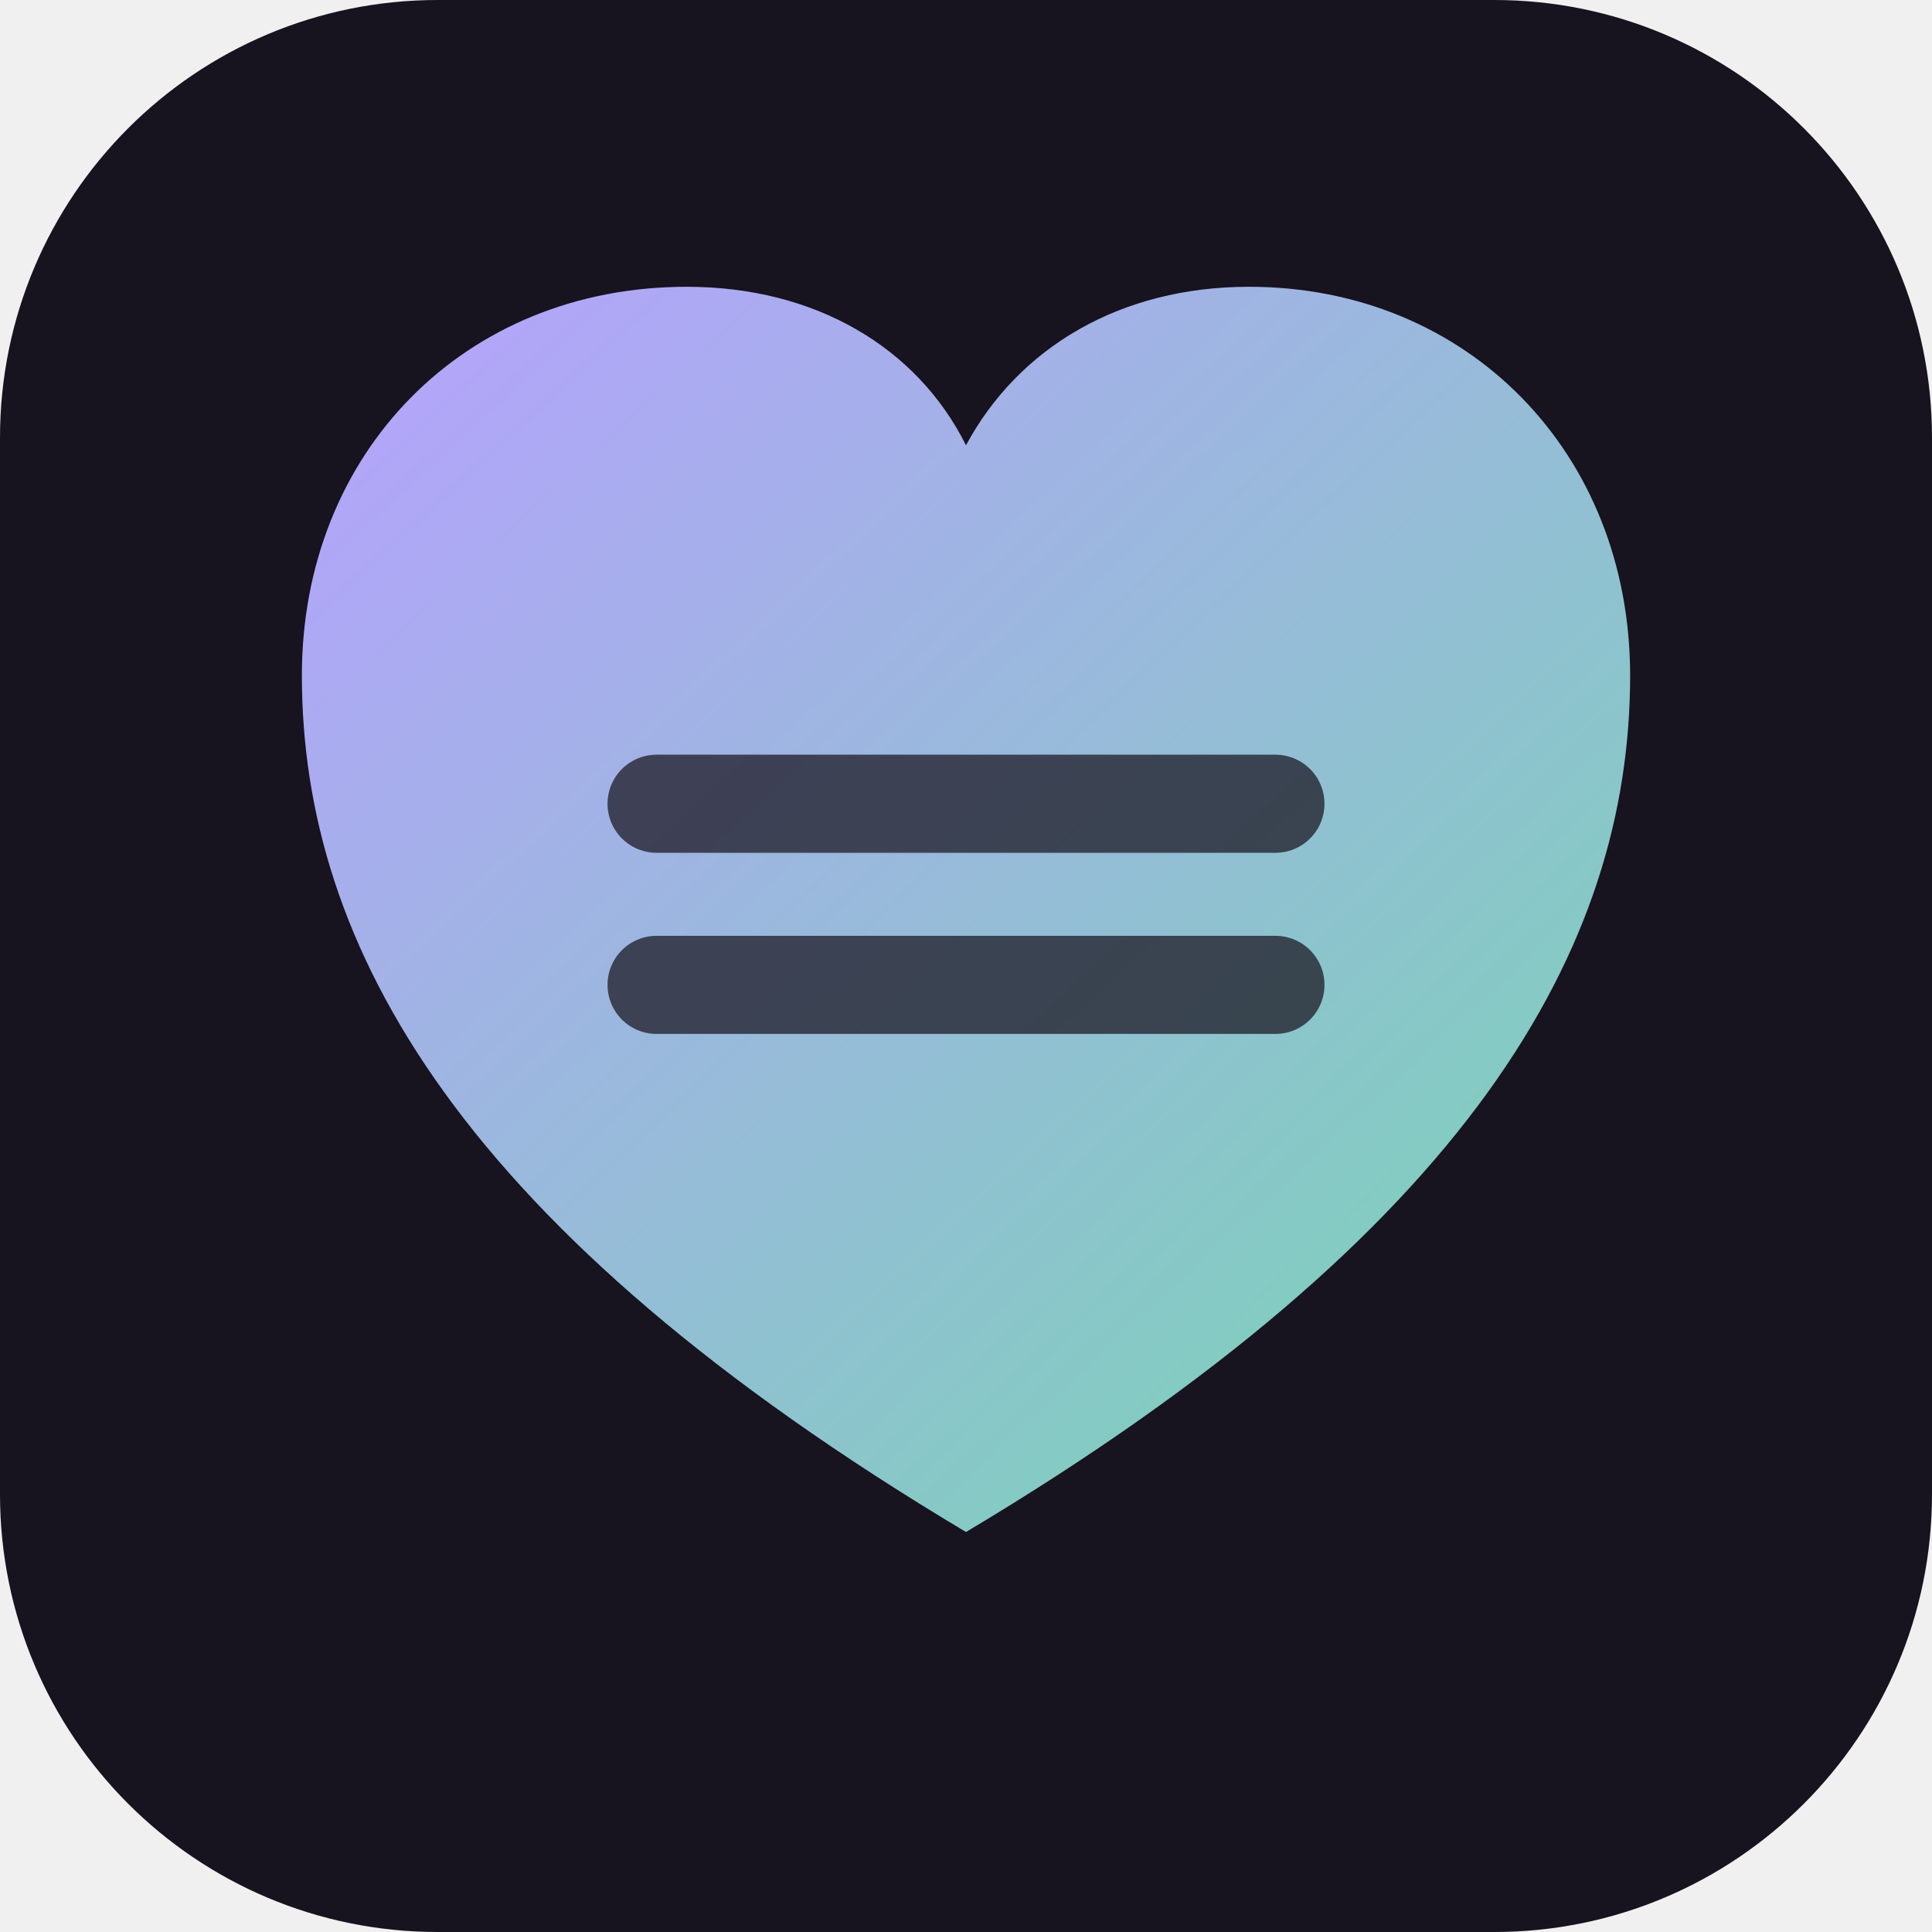
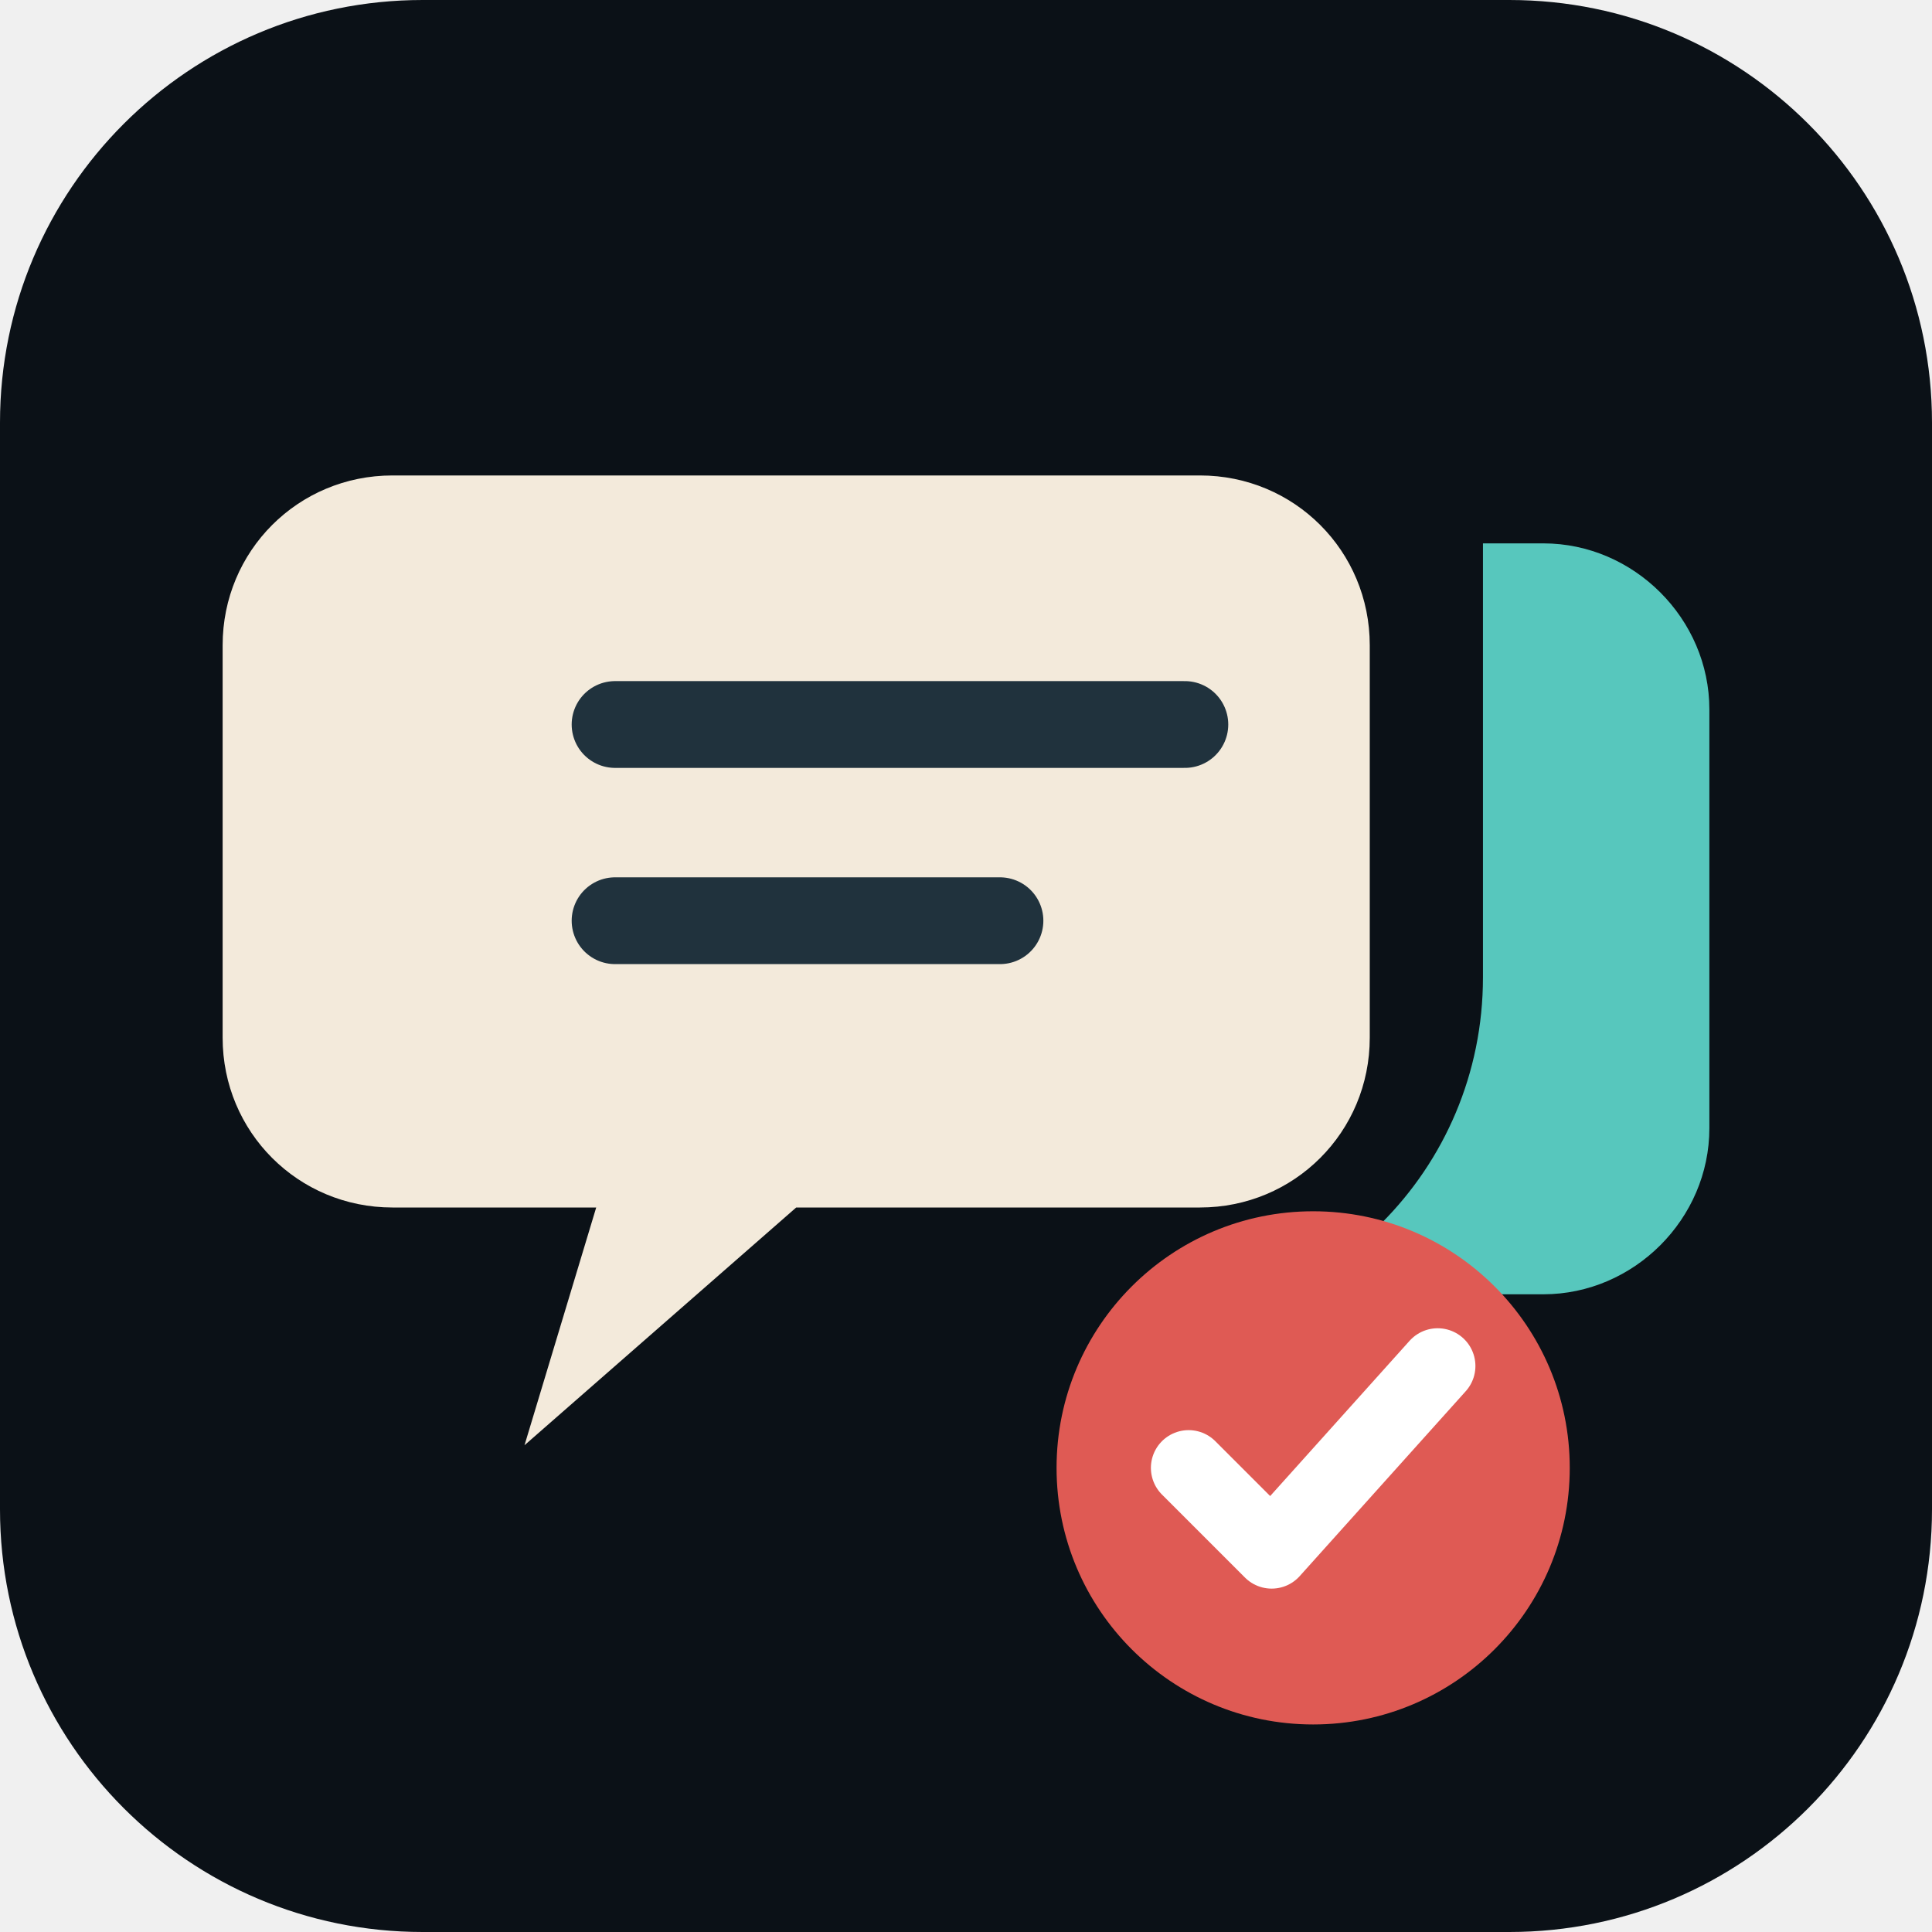
<svg xmlns="http://www.w3.org/2000/svg" viewBox="0 0 512 512">
-   <defs>
-     <linearGradient id="g" x1="0" y1="0" x2="1" y2="1">
-       <stop stop-color="#b7a1ff" />
-       <stop offset="1" stop-color="#75d7b1" />
-     </linearGradient>
-   </defs>
-   <rect width="512" height="512" rx="116" fill="#17131f" />
-   <path d="M256 406C122 326 80 251 80 179c0-59 43-103 102-103 34 0 61 16 74 42 14-26 41-42 75-42 58 0 101 44 101 103 0 72-42 147-176 227Z" fill="url(#g)" />
-   <path d="M174 213h164M174 261h164" stroke="#17131f" stroke-width="26" stroke-linecap="round" opacity=".72" />
+   <rect width="512" height="512" rx="112" fill="#0b1117" />
+   <path d="M104 126h214c25 0 45 20 45 45v104c0 25-20 45-45 45H211l-72 63 19-63h-54c-25 0-45-20-45-45V171c0-25 20-45 45-45Z" fill="#f3eadb" />
+   <path d="M163 192h151M163 244h102" stroke="#20323d" stroke-width="23" stroke-linecap="round" />
+   <path d="M301 343h108c24 0 44-20 44-44V188c0-24-20-44-44-44h-16v115c0 51-41 92-92 92Z" fill="#57c7bd" />
+   <circle cx="348" cy="389" r="68" fill="#df5a54" />
+   <path d="m315 389 22 22 44-49" fill="none" stroke="#fff" stroke-width="20" stroke-linecap="round" stroke-linejoin="round" />
</svg>
